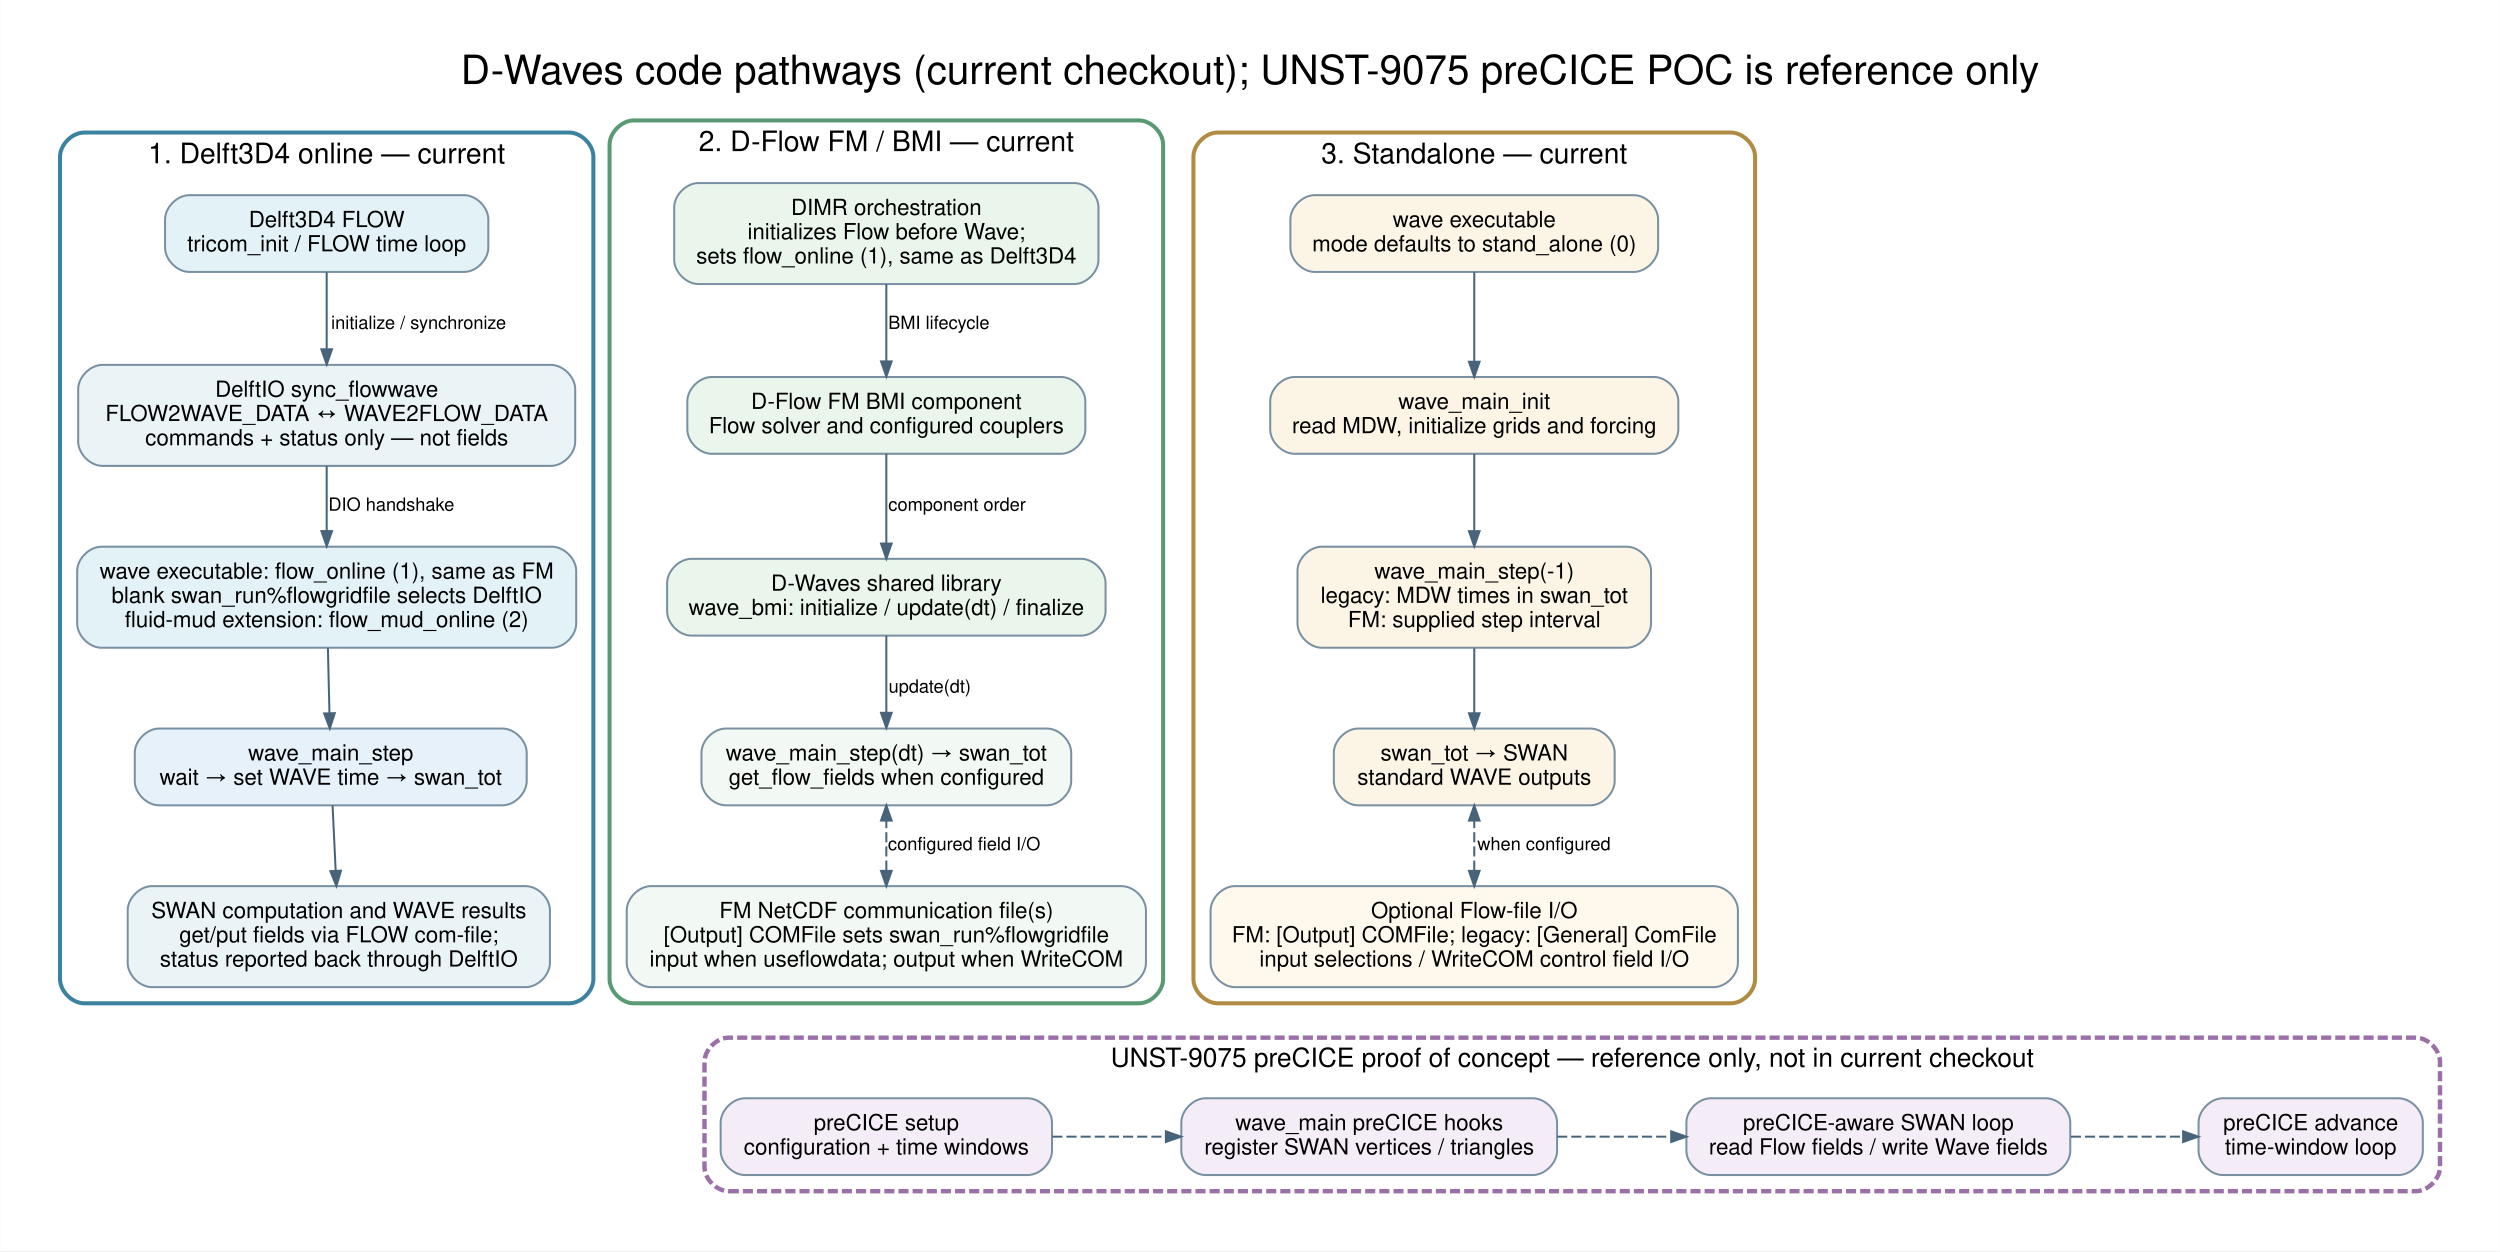
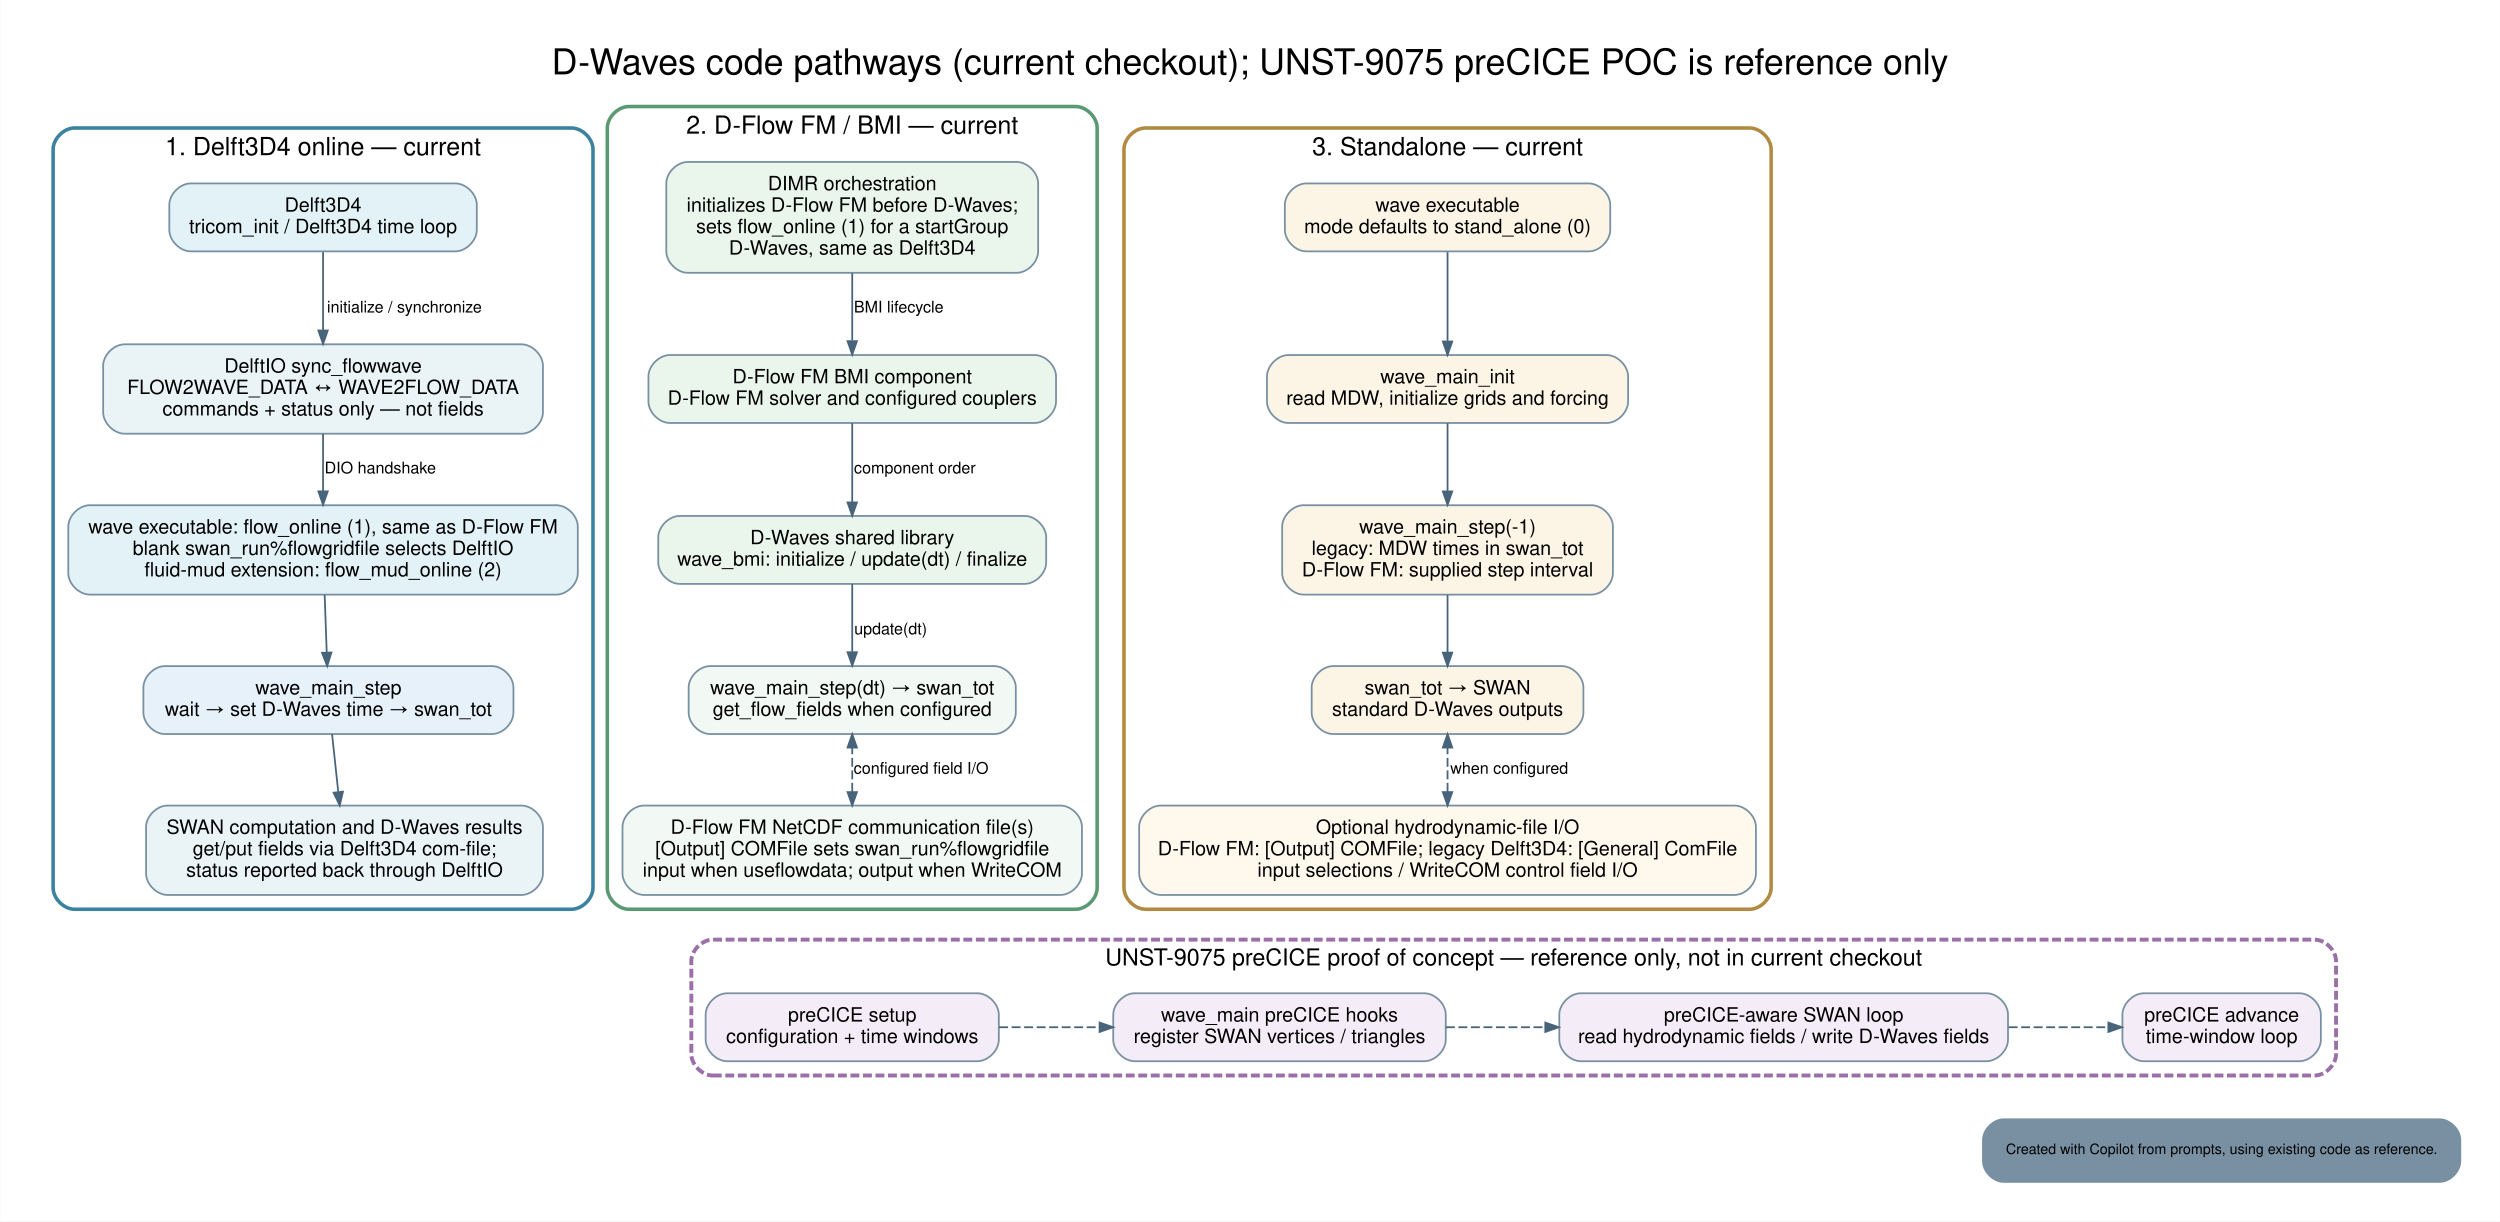
- <svg xmlns="http://www.w3.org/2000/svg" width="1237pt" height="619pt" viewBox="0.00 0.00 1237.20 619.20">
-   <g id="graph0" class="graph" transform="scale(1 1) rotate(0) translate(21.6 597.6)">
-     <polygon fill="#ffffff" stroke="transparent" points="-21.6,21.6 -21.6,-597.6 1215.6,-597.6 1215.6,21.6 -21.6,21.6" />
-     <text text-anchor="middle" x="597" y="-556" font-family="Helvetica,sans-Serif" font-size="20.00" fill="#000000">D-Waves code pathways (current checkout); UNST-9075 preCICE POC is reference only</text>
+ <svg xmlns="http://www.w3.org/2000/svg" width="1398pt" height="683pt" viewBox="0.00 0.00 1398.20 683.20">
+   <g id="graph0" class="graph" transform="scale(1 1) rotate(0) translate(21.6 661.6)">
+     <polygon fill="#ffffff" stroke="transparent" points="-21.6,21.6 -21.6,-661.6 1376.6,-661.6 1376.6,21.6 -21.6,21.6" />
+     <text text-anchor="middle" x="677.5" y="-620" font-family="Helvetica,sans-Serif" font-size="20.00" fill="#000000">D-Waves code pathways (current checkout); UNST-9075 preCICE POC is reference only</text>
    <g id="clust1" class="cluster">
-       <path fill="#ffffff" stroke="#3b82a0" stroke-width="2" d="M20,-101C20,-101 260,-101 260,-101 266,-101 272,-107 272,-113 272,-113 272,-520 272,-520 272,-526 266,-532 260,-532 260,-532 20,-532 20,-532 14,-532 8,-526 8,-520 8,-520 8,-113 8,-113 8,-107 14,-101 20,-101" />
-       <text text-anchor="middle" x="140" y="-516.8" font-family="Helvetica,sans-Serif" font-size="14.00" fill="#000000">1. Delft3D4 online — current</text>
+       <path fill="#ffffff" stroke="#3b82a0" stroke-width="2" d="M20,-153C20,-153 298,-153 298,-153 304,-153 310,-159 310,-165 310,-165 310,-578 310,-578 310,-584 304,-590 298,-590 298,-590 20,-590 20,-590 14,-590 8,-584 8,-578 8,-578 8,-165 8,-165 8,-159 14,-153 20,-153" />
+       <text text-anchor="middle" x="159" y="-574.8" font-family="Helvetica,sans-Serif" font-size="14.00" fill="#000000">1. Delft3D4 online — current</text>
    </g>
    <g id="clust2" class="cluster">
-       <path fill="#ffffff" stroke="#5a9a72" stroke-width="2" d="M292,-101C292,-101 542,-101 542,-101 548,-101 554,-107 554,-113 554,-113 554,-526 554,-526 554,-532 548,-538 542,-538 542,-538 292,-538 292,-538 286,-538 280,-532 280,-526 280,-526 280,-113 280,-113 280,-107 286,-101 292,-101" />
-       <text text-anchor="middle" x="417" y="-522.8" font-family="Helvetica,sans-Serif" font-size="14.00" fill="#000000">2. D-Flow FM / BMI — current</text>
+       <path fill="#ffffff" stroke="#5a9a72" stroke-width="2" d="M330,-153C330,-153 580,-153 580,-153 586,-153 592,-159 592,-165 592,-165 592,-590 592,-590 592,-596 586,-602 580,-602 580,-602 330,-602 330,-602 324,-602 318,-596 318,-590 318,-590 318,-165 318,-165 318,-159 324,-153 330,-153" />
+       <text text-anchor="middle" x="455" y="-586.8" font-family="Helvetica,sans-Serif" font-size="14.00" fill="#000000">2. D-Flow FM / BMI — current</text>
    </g>
    <g id="clust3" class="cluster">
-       <path fill="#ffffff" stroke="#b28b42" stroke-width="2" d="M581,-101C581,-101 835,-101 835,-101 841,-101 847,-107 847,-113 847,-113 847,-520 847,-520 847,-526 841,-532 835,-532 835,-532 581,-532 581,-532 575,-532 569,-526 569,-520 569,-520 569,-113 569,-113 569,-107 575,-101 581,-101" />
-       <text text-anchor="middle" x="708" y="-516.8" font-family="Helvetica,sans-Serif" font-size="14.00" fill="#000000">3. Standalone — current</text>
+       <path fill="#ffffff" stroke="#b28b42" stroke-width="2" d="M619,-153C619,-153 957,-153 957,-153 963,-153 969,-159 969,-165 969,-165 969,-578 969,-578 969,-584 963,-590 957,-590 957,-590 619,-590 619,-590 613,-590 607,-584 607,-578 607,-578 607,-165 607,-165 607,-159 613,-153 619,-153" />
+       <text text-anchor="middle" x="788" y="-574.8" font-family="Helvetica,sans-Serif" font-size="14.00" fill="#000000">3. Standalone — current</text>
    </g>
    <g id="clust4" class="cluster">
-       <path fill="#ffffff" stroke="#9b70a8" stroke-width="2.2" stroke-dasharray="5,2" d="M339,-8C339,-8 1174,-8 1174,-8 1180,-8 1186,-14 1186,-20 1186,-20 1186,-72 1186,-72 1186,-78 1180,-84 1174,-84 1174,-84 339,-84 339,-84 333,-84 327,-78 327,-72 327,-72 327,-20 327,-20 327,-14 333,-8 339,-8" />
-       <text text-anchor="middle" x="756.5" y="-69.6" font-family="Helvetica,sans-Serif" font-size="13.00" fill="#000000">UNST-9075 preCICE proof of concept — reference only, not in current checkout</text>
+       <path fill="#ffffff" stroke="#9b70a8" stroke-width="2.2" stroke-dasharray="5,2" d="M377,-60C377,-60 1273,-60 1273,-60 1279,-60 1285,-66 1285,-72 1285,-72 1285,-124 1285,-124 1285,-130 1279,-136 1273,-136 1273,-136 377,-136 377,-136 371,-136 365,-130 365,-124 365,-124 365,-72 365,-72 365,-66 371,-60 377,-60" />
+       <text text-anchor="middle" x="825" y="-121.6" font-family="Helvetica,sans-Serif" font-size="13.00" fill="#000000">UNST-9075 preCICE proof of concept — reference only, not in current checkout</text>
    </g>
    <g id="node1" class="node">
-       <path fill="#e3f2f7" stroke="#7890a2" d="M208,-501C208,-501 72,-501 72,-501 66,-501 60,-495 60,-489 60,-489 60,-475 60,-475 60,-469 66,-463 72,-463 72,-463 208,-463 208,-463 214,-463 220,-469 220,-475 220,-475 220,-489 220,-489 220,-495 214,-501 208,-501" />
-       <text text-anchor="middle" x="140" y="-485.2" font-family="Helvetica,sans-Serif" font-size="11.00" fill="#000000">Delft3D4 FLOW</text>
-       <text text-anchor="middle" x="140" y="-473.2" font-family="Helvetica,sans-Serif" font-size="11.00" fill="#000000">tricom_init / FLOW time loop</text>
+       <path fill="#e3f2f7" stroke="#7890a2" d="M233,-559C233,-559 85,-559 85,-559 79,-559 73,-553 73,-547 73,-547 73,-533 73,-533 73,-527 79,-521 85,-521 85,-521 233,-521 233,-521 239,-521 245,-527 245,-533 245,-533 245,-547 245,-547 245,-553 239,-559 233,-559" />
+       <text text-anchor="middle" x="159" y="-543.2" font-family="Helvetica,sans-Serif" font-size="11.00" fill="#000000">Delft3D4</text>
+       <text text-anchor="middle" x="159" y="-531.2" font-family="Helvetica,sans-Serif" font-size="11.00" fill="#000000">tricom_init / Delft3D4 time loop</text>
    </g>
    <g id="node2" class="node">
-       <path fill="#eaf4f7" stroke="#7890a2" d="M251,-417C251,-417 29,-417 29,-417 23,-417 17,-411 17,-405 17,-405 17,-379 17,-379 17,-373 23,-367 29,-367 29,-367 251,-367 251,-367 257,-367 263,-373 263,-379 263,-379 263,-405 263,-405 263,-411 257,-417 251,-417" />
-       <text text-anchor="middle" x="140" y="-401.2" font-family="Helvetica,sans-Serif" font-size="11.00" fill="#000000">DelftIO sync_flowwave</text>
-       <text text-anchor="middle" x="140" y="-389.2" font-family="Helvetica,sans-Serif" font-size="11.00" fill="#000000">FLOW2WAVE_DATA ↔ WAVE2FLOW_DATA</text>
-       <text text-anchor="middle" x="140" y="-377.2" font-family="Helvetica,sans-Serif" font-size="11.00" fill="#000000">commands + status only — not fields</text>
+       <path fill="#eaf4f7" stroke="#7890a2" d="M270,-469C270,-469 48,-469 48,-469 42,-469 36,-463 36,-457 36,-457 36,-431 36,-431 36,-425 42,-419 48,-419 48,-419 270,-419 270,-419 276,-419 282,-425 282,-431 282,-431 282,-457 282,-457 282,-463 276,-469 270,-469" />
+       <text text-anchor="middle" x="159" y="-453.2" font-family="Helvetica,sans-Serif" font-size="11.00" fill="#000000">DelftIO sync_flowwave</text>
+       <text text-anchor="middle" x="159" y="-441.2" font-family="Helvetica,sans-Serif" font-size="11.00" fill="#000000">FLOW2WAVE_DATA ↔ WAVE2FLOW_DATA</text>
+       <text text-anchor="middle" x="159" y="-429.2" font-family="Helvetica,sans-Serif" font-size="11.00" fill="#000000">commands + status only — not fields</text>
    </g>
    <g id="edge1" class="edge">
-       <path fill="none" stroke="#48647a" d="M140,-462.913C140,-451.889 140,-437.717 140,-424.944" />
-       <polygon fill="#48647a" stroke="#48647a" points="142.625,-424.712 140,-417.212 137.375,-424.712 142.625,-424.712" />
-       <text text-anchor="middle" x="185.5" y="-434.8" font-family="Helvetica,sans-Serif" font-size="9.00" fill="#000000">initialize / synchronize</text>
+       <path fill="none" stroke="#48647a" d="M159,-520.573C159,-508.092 159,-491.558 159,-477.048" />
+       <polygon fill="#48647a" stroke="#48647a" points="161.625,-476.735 159,-469.235 156.375,-476.735 161.625,-476.735" />
+       <text text-anchor="middle" x="204.5" y="-486.8" font-family="Helvetica,sans-Serif" font-size="9.00" fill="#000000">initialize / synchronize</text>
    </g>
    <g id="node3" class="node">
-       <path fill="#e3f2f7" stroke="#7890a2" d="M251.5,-327C251.5,-327 28.5,-327 28.5,-327 22.5,-327 16.5,-321 16.5,-315 16.5,-315 16.5,-289 16.5,-289 16.5,-283 22.5,-277 28.5,-277 28.5,-277 251.5,-277 251.5,-277 257.5,-277 263.5,-283 263.5,-289 263.5,-289 263.5,-315 263.5,-315 263.5,-321 257.5,-327 251.5,-327" />
-       <text text-anchor="middle" x="140" y="-311.2" font-family="Helvetica,sans-Serif" font-size="11.00" fill="#000000">wave executable: flow_online (1), same as FM</text>
-       <text text-anchor="middle" x="140" y="-299.2" font-family="Helvetica,sans-Serif" font-size="11.00" fill="#000000">blank swan_run%flowgridfile selects DelftIO</text>
-       <text text-anchor="middle" x="140" y="-287.2" font-family="Helvetica,sans-Serif" font-size="11.00" fill="#000000">fluid-mud extension: flow_mud_online (2)</text>
+       <path fill="#e3f2f7" stroke="#7890a2" d="M289.5,-379C289.5,-379 28.5,-379 28.5,-379 22.5,-379 16.5,-373 16.5,-367 16.5,-367 16.5,-341 16.5,-341 16.5,-335 22.5,-329 28.5,-329 28.5,-329 289.5,-329 289.5,-329 295.5,-329 301.5,-335 301.5,-341 301.5,-341 301.5,-367 301.5,-367 301.5,-373 295.5,-379 289.5,-379" />
+       <text text-anchor="middle" x="159" y="-363.2" font-family="Helvetica,sans-Serif" font-size="11.00" fill="#000000">wave executable: flow_online (1), same as D-Flow FM</text>
+       <text text-anchor="middle" x="159" y="-351.2" font-family="Helvetica,sans-Serif" font-size="11.00" fill="#000000">blank swan_run%flowgridfile selects DelftIO</text>
+       <text text-anchor="middle" x="159" y="-339.2" font-family="Helvetica,sans-Serif" font-size="11.00" fill="#000000">fluid-mud extension: flow_mud_online (2)</text>
    </g>
    <g id="edge2" class="edge">
-       <path fill="none" stroke="#48647a" d="M140,-366.93C140,-356.969 140,-345.375 140,-334.764" />
-       <polygon fill="#48647a" stroke="#48647a" points="142.625,-334.748 140,-327.248 137.375,-334.748 142.625,-334.748" />
-       <text text-anchor="middle" x="172" y="-344.8" font-family="Helvetica,sans-Serif" font-size="9.00" fill="#000000">DIO handshake</text>
+       <path fill="none" stroke="#48647a" d="M159,-418.93C159,-408.969 159,-397.375 159,-386.764" />
+       <polygon fill="#48647a" stroke="#48647a" points="161.625,-386.748 159,-379.248 156.375,-386.748 161.625,-386.748" />
+       <text text-anchor="middle" x="191" y="-396.8" font-family="Helvetica,sans-Serif" font-size="9.00" fill="#000000">DIO handshake</text>
    </g>
    <g id="node4" class="node">
-       <path fill="#e7f1fa" stroke="#7890a2" d="M227,-237C227,-237 57,-237 57,-237 51,-237 45,-231 45,-225 45,-225 45,-211 45,-211 45,-205 51,-199 57,-199 57,-199 227,-199 227,-199 233,-199 239,-205 239,-211 239,-211 239,-225 239,-225 239,-231 233,-237 227,-237" />
-       <text text-anchor="middle" x="142" y="-221.2" font-family="Helvetica,sans-Serif" font-size="11.00" fill="#000000">wave_main_step</text>
-       <text text-anchor="middle" x="142" y="-209.2" font-family="Helvetica,sans-Serif" font-size="11.00" fill="#000000">wait → set WAVE time → swan_tot</text>
+       <path fill="#e7f1fa" stroke="#7890a2" d="M253.5,-289C253.5,-289 70.5,-289 70.5,-289 64.5,-289 58.5,-283 58.5,-277 58.5,-277 58.5,-263 58.5,-263 58.5,-257 64.5,-251 70.5,-251 70.5,-251 253.5,-251 253.5,-251 259.5,-251 265.5,-257 265.5,-263 265.5,-263 265.5,-277 265.5,-277 265.5,-283 259.5,-289 253.5,-289" />
+       <text text-anchor="middle" x="162" y="-273.2" font-family="Helvetica,sans-Serif" font-size="11.00" fill="#000000">wave_main_step</text>
+       <text text-anchor="middle" x="162" y="-261.2" font-family="Helvetica,sans-Serif" font-size="11.00" fill="#000000">wait → set D-Waves time → swan_tot</text>
    </g>
    <g id="edge3" class="edge">
-       <path fill="none" stroke="#48647a" d="M140.6,-276.797C140.842,-266.631 141.122,-254.892 141.367,-244.59" />
-       <polygon fill="#48647a" stroke="#48647a" points="143.992,-244.602 141.547,-237.041 138.744,-244.477 143.992,-244.602" />
+       <path fill="none" stroke="#48647a" d="M159.9,-328.797C160.263,-318.631 160.682,-306.892 161.05,-296.59" />
+       <polygon fill="#48647a" stroke="#48647a" points="163.675,-296.63 161.32,-289.041 158.429,-296.443 163.675,-296.63" />
    </g>
    <g id="node5" class="node">
-       <path fill="#eaf4f7" stroke="#7890a2" d="M238.5,-159C238.5,-159 53.5,-159 53.5,-159 47.5,-159 41.5,-153 41.5,-147 41.5,-147 41.5,-121 41.5,-121 41.5,-115 47.5,-109 53.5,-109 53.5,-109 238.5,-109 238.5,-109 244.5,-109 250.5,-115 250.5,-121 250.5,-121 250.5,-147 250.5,-147 250.5,-153 244.5,-159 238.5,-159" />
-       <text text-anchor="middle" x="146" y="-143.2" font-family="Helvetica,sans-Serif" font-size="11.00" fill="#000000">SWAN computation and WAVE results</text>
-       <text text-anchor="middle" x="146" y="-131.2" font-family="Helvetica,sans-Serif" font-size="11.00" fill="#000000">get/put fields via FLOW com-file;</text>
-       <text text-anchor="middle" x="146" y="-119.2" font-family="Helvetica,sans-Serif" font-size="11.00" fill="#000000">status reported back through DelftIO</text>
+       <path fill="#eaf4f7" stroke="#7890a2" d="M270,-211C270,-211 72,-211 72,-211 66,-211 60,-205 60,-199 60,-199 60,-173 60,-173 60,-167 66,-161 72,-161 72,-161 270,-161 270,-161 276,-161 282,-167 282,-173 282,-173 282,-199 282,-199 282,-205 276,-211 270,-211" />
+       <text text-anchor="middle" x="171" y="-195.2" font-family="Helvetica,sans-Serif" font-size="11.00" fill="#000000">SWAN computation and D-Waves results</text>
+       <text text-anchor="middle" x="171" y="-183.2" font-family="Helvetica,sans-Serif" font-size="11.00" fill="#000000">get/put fields via Delft3D4 com-file;</text>
+       <text text-anchor="middle" x="171" y="-171.2" font-family="Helvetica,sans-Serif" font-size="11.00" fill="#000000">status reported back through DelftIO</text>
    </g>
    <g id="edge4" class="edge">
-       <path fill="none" stroke="#48647a" d="M142.908,-198.939C143.36,-189.435 143.921,-177.67 144.439,-166.776" />
-       <polygon fill="#48647a" stroke="#48647a" points="147.073,-166.659 144.808,-159.043 141.829,-166.409 147.073,-166.659" />
+       <path fill="none" stroke="#48647a" d="M164.042,-250.939C165.06,-241.435 166.321,-229.67 167.488,-218.776" />
+       <polygon fill="#48647a" stroke="#48647a" points="170.128,-218.78 168.317,-211.043 164.908,-218.22 170.128,-218.78" />
    </g>
    <g id="node16" class="node">
-       <path fill="#f4ecf7" stroke="#7890a2" d="M487,-54C487,-54 347,-54 347,-54 341,-54 335,-48 335,-42 335,-42 335,-28 335,-28 335,-22 341,-16 347,-16 347,-16 487,-16 487,-16 493,-16 499,-22 499,-28 499,-28 499,-42 499,-42 499,-48 493,-54 487,-54" />
-       <text text-anchor="middle" x="417" y="-38.2" font-family="Helvetica,sans-Serif" font-size="11.00" fill="#000000">preCICE setup</text>
-       <text text-anchor="middle" x="417" y="-26.2" font-family="Helvetica,sans-Serif" font-size="11.00" fill="#000000">configuration + time windows</text>
+       <path fill="#f4ecf7" stroke="#7890a2" d="M525,-106C525,-106 385,-106 385,-106 379,-106 373,-100 373,-94 373,-94 373,-80 373,-80 373,-74 379,-68 385,-68 385,-68 525,-68 525,-68 531,-68 537,-74 537,-80 537,-80 537,-94 537,-94 537,-100 531,-106 525,-106" />
+       <text text-anchor="middle" x="455" y="-90.2" font-family="Helvetica,sans-Serif" font-size="11.00" fill="#000000">preCICE setup</text>
+       <text text-anchor="middle" x="455" y="-78.2" font-family="Helvetica,sans-Serif" font-size="11.00" fill="#000000">configuration + time windows</text>
    </g>
    <g id="node6" class="node">
-       <path fill="#eaf5ec" stroke="#7890a2" d="M510,-507C510,-507 324,-507 324,-507 318,-507 312,-501 312,-495 312,-495 312,-469 312,-469 312,-463 318,-457 324,-457 324,-457 510,-457 510,-457 516,-457 522,-463 522,-469 522,-469 522,-495 522,-495 522,-501 516,-507 510,-507" />
-       <text text-anchor="middle" x="417" y="-491.2" font-family="Helvetica,sans-Serif" font-size="11.00" fill="#000000">DIMR orchestration</text>
-       <text text-anchor="middle" x="417" y="-479.2" font-family="Helvetica,sans-Serif" font-size="11.00" fill="#000000">initializes Flow before Wave;</text>
-       <text text-anchor="middle" x="417" y="-467.2" font-family="Helvetica,sans-Serif" font-size="11.00" fill="#000000">sets flow_online (1), same as Delft3D4</text>
+       <path fill="#eaf5ec" stroke="#7890a2" d="M547,-571C547,-571 363,-571 363,-571 357,-571 351,-565 351,-559 351,-559 351,-521 351,-521 351,-515 357,-509 363,-509 363,-509 547,-509 547,-509 553,-509 559,-515 559,-521 559,-521 559,-559 559,-559 559,-565 553,-571 547,-571" />
+       <text text-anchor="middle" x="455" y="-555.2" font-family="Helvetica,sans-Serif" font-size="11.00" fill="#000000">DIMR orchestration</text>
+       <text text-anchor="middle" x="455" y="-543.2" font-family="Helvetica,sans-Serif" font-size="11.00" fill="#000000">initializes D-Flow FM before D-Waves;</text>
+       <text text-anchor="middle" x="455" y="-531.2" font-family="Helvetica,sans-Serif" font-size="11.00" fill="#000000">sets flow_online (1) for a startGroup</text>
+       <text text-anchor="middle" x="455" y="-519.2" font-family="Helvetica,sans-Serif" font-size="11.00" fill="#000000">D-Waves, same as Delft3D4</text>
    </g>
    <g id="node7" class="node">
-       <path fill="#eaf5ec" stroke="#7890a2" d="M503.5,-411C503.5,-411 330.5,-411 330.5,-411 324.5,-411 318.5,-405 318.5,-399 318.5,-399 318.5,-385 318.5,-385 318.5,-379 324.5,-373 330.5,-373 330.5,-373 503.5,-373 503.5,-373 509.5,-373 515.5,-379 515.5,-385 515.5,-385 515.5,-399 515.5,-399 515.5,-405 509.5,-411 503.5,-411" />
-       <text text-anchor="middle" x="417" y="-395.2" font-family="Helvetica,sans-Serif" font-size="11.00" fill="#000000">D-Flow FM BMI component</text>
-       <text text-anchor="middle" x="417" y="-383.2" font-family="Helvetica,sans-Serif" font-size="11.00" fill="#000000">Flow solver and configured couplers</text>
+       <path fill="#eaf5ec" stroke="#7890a2" d="M557,-463C557,-463 353,-463 353,-463 347,-463 341,-457 341,-451 341,-451 341,-437 341,-437 341,-431 347,-425 353,-425 353,-425 557,-425 557,-425 563,-425 569,-431 569,-437 569,-437 569,-451 569,-451 569,-457 563,-463 557,-463" />
+       <text text-anchor="middle" x="455" y="-447.2" font-family="Helvetica,sans-Serif" font-size="11.00" fill="#000000">D-Flow FM BMI component</text>
+       <text text-anchor="middle" x="455" y="-435.2" font-family="Helvetica,sans-Serif" font-size="11.00" fill="#000000">D-Flow FM solver and configured couplers</text>
    </g>
    <g id="edge5" class="edge">
-       <path fill="none" stroke="#48647a" d="M417,-456.93C417,-445.069 417,-430.892 417,-418.817" />
-       <polygon fill="#48647a" stroke="#48647a" points="419.625,-418.73 417,-411.23 414.375,-418.73 419.625,-418.73" />
-       <text text-anchor="middle" x="443" y="-434.8" font-family="Helvetica,sans-Serif" font-size="9.00" fill="#000000">BMI lifecycle</text>
+       <path fill="none" stroke="#48647a" d="M455,-508.832C455,-496.643 455,-482.797 455,-471.039" />
+       <polygon fill="#48647a" stroke="#48647a" points="457.625,-470.778 455,-463.278 452.375,-470.778 457.625,-470.778" />
+       <text text-anchor="middle" x="481" y="-486.8" font-family="Helvetica,sans-Serif" font-size="9.00" fill="#000000">BMI lifecycle</text>
    </g>
    <g id="node8" class="node">
-       <path fill="#eaf5ec" stroke="#7890a2" d="M513.5,-321C513.5,-321 320.5,-321 320.5,-321 314.5,-321 308.5,-315 308.5,-309 308.5,-309 308.5,-295 308.5,-295 308.5,-289 314.5,-283 320.5,-283 320.5,-283 513.5,-283 513.5,-283 519.5,-283 525.5,-289 525.5,-295 525.5,-295 525.5,-309 525.5,-309 525.5,-315 519.5,-321 513.5,-321" />
-       <text text-anchor="middle" x="417" y="-305.2" font-family="Helvetica,sans-Serif" font-size="11.00" fill="#000000">D-Waves shared library</text>
-       <text text-anchor="middle" x="417" y="-293.2" font-family="Helvetica,sans-Serif" font-size="11.00" fill="#000000">wave_bmi: initialize / update(dt) / finalize</text>
+       <path fill="#eaf5ec" stroke="#7890a2" d="M551.5,-373C551.5,-373 358.5,-373 358.5,-373 352.5,-373 346.5,-367 346.5,-361 346.5,-361 346.5,-347 346.5,-347 346.5,-341 352.5,-335 358.5,-335 358.5,-335 551.5,-335 551.5,-335 557.5,-335 563.5,-341 563.5,-347 563.5,-347 563.5,-361 563.5,-361 563.5,-367 557.5,-373 551.5,-373" />
+       <text text-anchor="middle" x="455" y="-357.2" font-family="Helvetica,sans-Serif" font-size="11.00" fill="#000000">D-Waves shared library</text>
+       <text text-anchor="middle" x="455" y="-345.2" font-family="Helvetica,sans-Serif" font-size="11.00" fill="#000000">wave_bmi: initialize / update(dt) / finalize</text>
    </g>
    <g id="edge6" class="edge">
-       <path fill="none" stroke="#48647a" d="M417,-372.913C417,-360.026 417,-342.839 417,-328.612" />
-       <polygon fill="#48647a" stroke="#48647a" points="419.625,-328.559 417,-321.059 414.375,-328.559 419.625,-328.559" />
-       <text text-anchor="middle" x="452" y="-344.8" font-family="Helvetica,sans-Serif" font-size="9.00" fill="#000000">component order</text>
+       <path fill="none" stroke="#48647a" d="M455,-424.913C455,-412.026 455,-394.839 455,-380.612" />
+       <polygon fill="#48647a" stroke="#48647a" points="457.625,-380.559 455,-373.059 452.375,-380.559 457.625,-380.559" />
+       <text text-anchor="middle" x="490" y="-396.8" font-family="Helvetica,sans-Serif" font-size="9.00" fill="#000000">component order</text>
    </g>
    <g id="node9" class="node">
-       <path fill="#f2f8f3" stroke="#7890a2" d="M496.5,-237C496.5,-237 337.5,-237 337.5,-237 331.5,-237 325.5,-231 325.5,-225 325.5,-225 325.5,-211 325.5,-211 325.5,-205 331.5,-199 337.5,-199 337.5,-199 496.5,-199 496.5,-199 502.5,-199 508.5,-205 508.5,-211 508.5,-211 508.5,-225 508.5,-225 508.5,-231 502.5,-237 496.5,-237" />
-       <text text-anchor="middle" x="417" y="-221.2" font-family="Helvetica,sans-Serif" font-size="11.00" fill="#000000">wave_main_step(dt) → swan_tot</text>
-       <text text-anchor="middle" x="417" y="-209.2" font-family="Helvetica,sans-Serif" font-size="11.00" fill="#000000">get_flow_fields when configured</text>
+       <path fill="#f2f8f3" stroke="#7890a2" d="M534.5,-289C534.5,-289 375.5,-289 375.5,-289 369.5,-289 363.5,-283 363.5,-277 363.5,-277 363.5,-263 363.5,-263 363.5,-257 369.5,-251 375.5,-251 375.5,-251 534.5,-251 534.5,-251 540.5,-251 546.5,-257 546.5,-263 546.5,-263 546.5,-277 546.5,-277 546.5,-283 540.5,-289 534.5,-289" />
+       <text text-anchor="middle" x="455" y="-273.2" font-family="Helvetica,sans-Serif" font-size="11.00" fill="#000000">wave_main_step(dt) → swan_tot</text>
+       <text text-anchor="middle" x="455" y="-261.2" font-family="Helvetica,sans-Serif" font-size="11.00" fill="#000000">get_flow_fields when configured</text>
    </g>
    <g id="edge7" class="edge">
-       <path fill="none" stroke="#48647a" d="M417,-282.939C417,-271.742 417,-257.406 417,-245.054" />
-       <polygon fill="#48647a" stroke="#48647a" points="419.625,-244.776 417,-237.276 414.375,-244.776 419.625,-244.776" />
-       <text text-anchor="middle" x="438.5" y="-254.8" font-family="Helvetica,sans-Serif" font-size="9.00" fill="#000000">update(dt)</text>
+       <path fill="none" stroke="#48647a" d="M455,-334.939C455,-323.742 455,-309.406 455,-297.054" />
+       <polygon fill="#48647a" stroke="#48647a" points="457.625,-296.776 455,-289.276 452.375,-296.776 457.625,-296.776" />
+       <text text-anchor="middle" x="476.5" y="-306.8" font-family="Helvetica,sans-Serif" font-size="9.00" fill="#000000">update(dt)</text>
    </g>
    <g id="node10" class="node">
-       <path fill="#f2f8f3" stroke="#7890a2" d="M533.5,-159C533.5,-159 300.5,-159 300.5,-159 294.5,-159 288.5,-153 288.5,-147 288.5,-147 288.5,-121 288.5,-121 288.5,-115 294.5,-109 300.5,-109 300.5,-109 533.5,-109 533.5,-109 539.5,-109 545.5,-115 545.5,-121 545.5,-121 545.5,-147 545.5,-147 545.5,-153 539.5,-159 533.5,-159" />
-       <text text-anchor="middle" x="417" y="-143.2" font-family="Helvetica,sans-Serif" font-size="11.00" fill="#000000">FM NetCDF communication file(s)</text>
-       <text text-anchor="middle" x="417" y="-131.2" font-family="Helvetica,sans-Serif" font-size="11.00" fill="#000000">[Output] COMFile sets swan_run%flowgridfile</text>
-       <text text-anchor="middle" x="417" y="-119.2" font-family="Helvetica,sans-Serif" font-size="11.00" fill="#000000">input when useflowdata; output when WriteCOM</text>
+       <path fill="#f2f8f3" stroke="#7890a2" d="M571.5,-211C571.5,-211 338.5,-211 338.5,-211 332.5,-211 326.5,-205 326.5,-199 326.5,-199 326.5,-173 326.5,-173 326.5,-167 332.5,-161 338.5,-161 338.5,-161 571.5,-161 571.5,-161 577.5,-161 583.5,-167 583.5,-173 583.5,-173 583.5,-199 583.5,-199 583.5,-205 577.5,-211 571.5,-211" />
+       <text text-anchor="middle" x="455" y="-195.2" font-family="Helvetica,sans-Serif" font-size="11.00" fill="#000000">D-Flow FM NetCDF communication file(s)</text>
+       <text text-anchor="middle" x="455" y="-183.2" font-family="Helvetica,sans-Serif" font-size="11.00" fill="#000000">[Output] COMFile sets swan_run%flowgridfile</text>
+       <text text-anchor="middle" x="455" y="-171.2" font-family="Helvetica,sans-Serif" font-size="11.00" fill="#000000">input when useflowdata; output when WriteCOM</text>
    </g>
    <g id="edge8" class="edge">
-       <path fill="none" stroke="#48647a" stroke-dasharray="5,2" d="M417,-166.682C417,-174.854 417,-183.521 417,-191.36" />
-       <polygon fill="#48647a" stroke="#48647a" points="419.625,-166.543 417,-159.043 414.375,-166.543 419.625,-166.543" />
-       <polygon fill="#48647a" stroke="#48647a" points="414.375,-191.439 417,-198.939 419.625,-191.439 414.375,-191.439" />
-       <text text-anchor="middle" x="455.5" y="-176.8" font-family="Helvetica,sans-Serif" font-size="9.00" fill="#000000">configured field I/O</text>
+       <path fill="none" stroke="#48647a" stroke-dasharray="5,2" d="M455,-218.682C455,-226.854 455,-235.521 455,-243.36" />
+       <polygon fill="#48647a" stroke="#48647a" points="457.625,-218.543 455,-211.043 452.375,-218.543 457.625,-218.543" />
+       <polygon fill="#48647a" stroke="#48647a" points="452.375,-243.439 455,-250.939 457.625,-243.439 452.375,-243.439" />
+       <text text-anchor="middle" x="493.5" y="-228.8" font-family="Helvetica,sans-Serif" font-size="9.00" fill="#000000">configured field I/O</text>
    </g>
    <g id="node11" class="node">
-       <path fill="#fcf5e6" stroke="#7890a2" d="M787,-501C787,-501 629,-501 629,-501 623,-501 617,-495 617,-489 617,-489 617,-475 617,-475 617,-469 623,-463 629,-463 629,-463 787,-463 787,-463 793,-463 799,-469 799,-475 799,-475 799,-489 799,-489 799,-495 793,-501 787,-501" />
-       <text text-anchor="middle" x="708" y="-485.2" font-family="Helvetica,sans-Serif" font-size="11.00" fill="#000000">wave executable</text>
-       <text text-anchor="middle" x="708" y="-473.2" font-family="Helvetica,sans-Serif" font-size="11.00" fill="#000000">mode defaults to stand_alone (0)</text>
+       <path fill="#fcf5e6" stroke="#7890a2" d="M867,-559C867,-559 709,-559 709,-559 703,-559 697,-553 697,-547 697,-547 697,-533 697,-533 697,-527 703,-521 709,-521 709,-521 867,-521 867,-521 873,-521 879,-527 879,-533 879,-533 879,-547 879,-547 879,-553 873,-559 867,-559" />
+       <text text-anchor="middle" x="788" y="-543.2" font-family="Helvetica,sans-Serif" font-size="11.00" fill="#000000">wave executable</text>
+       <text text-anchor="middle" x="788" y="-531.2" font-family="Helvetica,sans-Serif" font-size="11.00" fill="#000000">mode defaults to stand_alone (0)</text>
    </g>
    <g id="node12" class="node">
-       <path fill="#fcf5e6" stroke="#7890a2" d="M797,-411C797,-411 619,-411 619,-411 613,-411 607,-405 607,-399 607,-399 607,-385 607,-385 607,-379 613,-373 619,-373 619,-373 797,-373 797,-373 803,-373 809,-379 809,-385 809,-385 809,-399 809,-399 809,-405 803,-411 797,-411" />
-       <text text-anchor="middle" x="708" y="-395.2" font-family="Helvetica,sans-Serif" font-size="11.00" fill="#000000">wave_main_init</text>
-       <text text-anchor="middle" x="708" y="-383.2" font-family="Helvetica,sans-Serif" font-size="11.00" fill="#000000">read MDW, initialize grids and forcing</text>
+       <path fill="#fcf5e6" stroke="#7890a2" d="M877,-463C877,-463 699,-463 699,-463 693,-463 687,-457 687,-451 687,-451 687,-437 687,-437 687,-431 693,-425 699,-425 699,-425 877,-425 877,-425 883,-425 889,-431 889,-437 889,-437 889,-451 889,-451 889,-457 883,-463 877,-463" />
+       <text text-anchor="middle" x="788" y="-447.2" font-family="Helvetica,sans-Serif" font-size="11.00" fill="#000000">wave_main_init</text>
+       <text text-anchor="middle" x="788" y="-435.2" font-family="Helvetica,sans-Serif" font-size="11.00" fill="#000000">read MDW, initialize grids and forcing</text>
    </g>
    <g id="edge9" class="edge">
-       <path fill="none" stroke="#48647a" d="M708,-462.913C708,-450.026 708,-432.839 708,-418.612" />
-       <polygon fill="#48647a" stroke="#48647a" points="710.625,-418.559 708,-411.059 705.375,-418.559 710.625,-418.559" />
+       <path fill="none" stroke="#48647a" d="M788,-520.573C788,-506.296 788,-486.718 788,-470.932" />
+       <polygon fill="#48647a" stroke="#48647a" points="790.625,-470.57 788,-463.07 785.375,-470.571 790.625,-470.57" />
    </g>
    <g id="node13" class="node">
-       <path fill="#fcf5e6" stroke="#7890a2" d="M783.5,-327C783.5,-327 632.5,-327 632.5,-327 626.5,-327 620.5,-321 620.5,-315 620.5,-315 620.5,-289 620.5,-289 620.5,-283 626.5,-277 632.5,-277 632.5,-277 783.5,-277 783.5,-277 789.5,-277 795.5,-283 795.5,-289 795.5,-289 795.5,-315 795.5,-315 795.5,-321 789.5,-327 783.5,-327" />
-       <text text-anchor="middle" x="708" y="-311.2" font-family="Helvetica,sans-Serif" font-size="11.00" fill="#000000">wave_main_step(-1)</text>
-       <text text-anchor="middle" x="708" y="-299.2" font-family="Helvetica,sans-Serif" font-size="11.00" fill="#000000">legacy: MDW times in swan_tot</text>
-       <text text-anchor="middle" x="708" y="-287.2" font-family="Helvetica,sans-Serif" font-size="11.00" fill="#000000">FM: supplied step interval</text>
+       <path fill="#fcf5e6" stroke="#7890a2" d="M868.5,-379C868.5,-379 707.5,-379 707.5,-379 701.5,-379 695.5,-373 695.5,-367 695.5,-367 695.5,-341 695.5,-341 695.5,-335 701.5,-329 707.5,-329 707.5,-329 868.5,-329 868.5,-329 874.5,-329 880.5,-335 880.5,-341 880.5,-341 880.5,-367 880.5,-367 880.5,-373 874.5,-379 868.5,-379" />
+       <text text-anchor="middle" x="788" y="-363.2" font-family="Helvetica,sans-Serif" font-size="11.00" fill="#000000">wave_main_step(-1)</text>
+       <text text-anchor="middle" x="788" y="-351.2" font-family="Helvetica,sans-Serif" font-size="11.00" fill="#000000">legacy: MDW times in swan_tot</text>
+       <text text-anchor="middle" x="788" y="-339.2" font-family="Helvetica,sans-Serif" font-size="11.00" fill="#000000">D-Flow FM: supplied step interval</text>
    </g>
    <g id="edge10" class="edge">
-       <path fill="none" stroke="#48647a" d="M708,-372.913C708,-361.889 708,-347.717 708,-334.944" />
-       <polygon fill="#48647a" stroke="#48647a" points="710.625,-334.712 708,-327.212 705.375,-334.712 710.625,-334.712" />
+       <path fill="none" stroke="#48647a" d="M788,-424.913C788,-413.889 788,-399.717 788,-386.944" />
+       <polygon fill="#48647a" stroke="#48647a" points="790.625,-386.712 788,-379.212 785.375,-386.712 790.625,-386.712" />
    </g>
    <g id="node14" class="node">
-       <path fill="#fcf5e6" stroke="#7890a2" d="M765.5,-237C765.5,-237 650.5,-237 650.5,-237 644.5,-237 638.5,-231 638.5,-225 638.5,-225 638.5,-211 638.5,-211 638.5,-205 644.5,-199 650.5,-199 650.5,-199 765.5,-199 765.5,-199 771.5,-199 777.5,-205 777.5,-211 777.5,-211 777.5,-225 777.5,-225 777.5,-231 771.5,-237 765.5,-237" />
-       <text text-anchor="middle" x="708" y="-221.2" font-family="Helvetica,sans-Serif" font-size="11.00" fill="#000000">swan_tot → SWAN</text>
-       <text text-anchor="middle" x="708" y="-209.2" font-family="Helvetica,sans-Serif" font-size="11.00" fill="#000000">standard WAVE outputs</text>
+       <path fill="#fcf5e6" stroke="#7890a2" d="M852,-289C852,-289 724,-289 724,-289 718,-289 712,-283 712,-277 712,-277 712,-263 712,-263 712,-257 718,-251 724,-251 724,-251 852,-251 852,-251 858,-251 864,-257 864,-263 864,-263 864,-277 864,-277 864,-283 858,-289 852,-289" />
+       <text text-anchor="middle" x="788" y="-273.2" font-family="Helvetica,sans-Serif" font-size="11.00" fill="#000000">swan_tot → SWAN</text>
+       <text text-anchor="middle" x="788" y="-261.2" font-family="Helvetica,sans-Serif" font-size="11.00" fill="#000000">standard D-Waves outputs</text>
    </g>
    <g id="edge11" class="edge">
-       <path fill="none" stroke="#48647a" d="M708,-276.797C708,-266.631 708,-254.892 708,-244.59" />
-       <polygon fill="#48647a" stroke="#48647a" points="710.625,-244.541 708,-237.041 705.375,-244.541 710.625,-244.541" />
+       <path fill="none" stroke="#48647a" d="M788,-328.797C788,-318.631 788,-306.892 788,-296.59" />
+       <polygon fill="#48647a" stroke="#48647a" points="790.625,-296.541 788,-289.041 785.375,-296.541 790.625,-296.541" />
    </g>
    <g id="node15" class="node">
-       <path fill="#fff9ed" stroke="#7890a2" d="M826.5,-159C826.5,-159 589.5,-159 589.5,-159 583.5,-159 577.5,-153 577.5,-147 577.5,-147 577.5,-121 577.5,-121 577.5,-115 583.5,-109 589.5,-109 589.5,-109 826.5,-109 826.5,-109 832.5,-109 838.5,-115 838.5,-121 838.5,-121 838.5,-147 838.5,-147 838.5,-153 832.5,-159 826.5,-159" />
-       <text text-anchor="middle" x="708" y="-143.2" font-family="Helvetica,sans-Serif" font-size="11.00" fill="#000000">Optional Flow-file I/O</text>
-       <text text-anchor="middle" x="708" y="-131.2" font-family="Helvetica,sans-Serif" font-size="11.00" fill="#000000">FM: [Output] COMFile; legacy: [General] ComFile</text>
-       <text text-anchor="middle" x="708" y="-119.2" font-family="Helvetica,sans-Serif" font-size="11.00" fill="#000000">input selections / WriteCOM control field I/O</text>
+       <path fill="#fff9ed" stroke="#7890a2" d="M948.5,-211C948.5,-211 627.5,-211 627.5,-211 621.5,-211 615.5,-205 615.5,-199 615.5,-199 615.5,-173 615.5,-173 615.5,-167 621.5,-161 627.5,-161 627.5,-161 948.5,-161 948.5,-161 954.5,-161 960.5,-167 960.5,-173 960.5,-173 960.5,-199 960.5,-199 960.5,-205 954.5,-211 948.5,-211" />
+       <text text-anchor="middle" x="788" y="-195.2" font-family="Helvetica,sans-Serif" font-size="11.00" fill="#000000">Optional hydrodynamic-file I/O</text>
+       <text text-anchor="middle" x="788" y="-183.2" font-family="Helvetica,sans-Serif" font-size="11.00" fill="#000000">D-Flow FM: [Output] COMFile; legacy Delft3D4: [General] ComFile</text>
+       <text text-anchor="middle" x="788" y="-171.2" font-family="Helvetica,sans-Serif" font-size="11.00" fill="#000000">input selections / WriteCOM control field I/O</text>
    </g>
    <g id="edge12" class="edge">
-       <path fill="none" stroke="#48647a" stroke-dasharray="5,2" d="M708,-166.682C708,-174.854 708,-183.521 708,-191.36" />
-       <polygon fill="#48647a" stroke="#48647a" points="710.625,-166.543 708,-159.043 705.375,-166.543 710.625,-166.543" />
-       <polygon fill="#48647a" stroke="#48647a" points="705.375,-191.439 708,-198.939 710.625,-191.439 705.375,-191.439" />
-       <text text-anchor="middle" x="742.5" y="-176.8" font-family="Helvetica,sans-Serif" font-size="9.00" fill="#000000">when configured</text>
+       <path fill="none" stroke="#48647a" stroke-dasharray="5,2" d="M788,-218.682C788,-226.854 788,-235.521 788,-243.36" />
+       <polygon fill="#48647a" stroke="#48647a" points="790.625,-218.543 788,-211.043 785.375,-218.543 790.625,-218.543" />
+       <polygon fill="#48647a" stroke="#48647a" points="785.375,-243.439 788,-250.939 790.625,-243.439 785.375,-243.439" />
+       <text text-anchor="middle" x="822.5" y="-228.8" font-family="Helvetica,sans-Serif" font-size="9.00" fill="#000000">when configured</text>
    </g>
    <g id="node17" class="node">
-       <path fill="#f4ecf7" stroke="#7890a2" d="M737,-54C737,-54 575,-54 575,-54 569,-54 563,-48 563,-42 563,-42 563,-28 563,-28 563,-22 569,-16 575,-16 575,-16 737,-16 737,-16 743,-16 749,-22 749,-28 749,-28 749,-42 749,-42 749,-48 743,-54 737,-54" />
-       <text text-anchor="middle" x="656" y="-38.2" font-family="Helvetica,sans-Serif" font-size="11.00" fill="#000000">wave_main preCICE hooks</text>
-       <text text-anchor="middle" x="656" y="-26.2" font-family="Helvetica,sans-Serif" font-size="11.00" fill="#000000">register SWAN vertices / triangles</text>
+       <path fill="#f4ecf7" stroke="#7890a2" d="M775,-106C775,-106 613,-106 613,-106 607,-106 601,-100 601,-94 601,-94 601,-80 601,-80 601,-74 607,-68 613,-68 613,-68 775,-68 775,-68 781,-68 787,-74 787,-80 787,-80 787,-94 787,-94 787,-100 781,-106 775,-106" />
+       <text text-anchor="middle" x="694" y="-90.2" font-family="Helvetica,sans-Serif" font-size="11.00" fill="#000000">wave_main preCICE hooks</text>
+       <text text-anchor="middle" x="694" y="-78.2" font-family="Helvetica,sans-Serif" font-size="11.00" fill="#000000">register SWAN vertices / triangles</text>
    </g>
    <g id="edge13" class="edge">
-       <path fill="none" stroke="#48647a" stroke-dasharray="5,2" d="M499.156,-35C517.741,-35 536.325,-35 554.909,-35" />
-       <polygon fill="#48647a" stroke="#48647a" points="555.374,-37.625 562.874,-35 555.374,-32.375 555.374,-37.625" />
+       <path fill="none" stroke="#48647a" stroke-dasharray="5,2" d="M537.156,-87C555.741,-87 574.325,-87 592.909,-87" />
+       <polygon fill="#48647a" stroke="#48647a" points="593.374,-89.625 600.874,-87 593.374,-84.375 593.374,-89.625" />
    </g>
    <g id="node18" class="node">
-       <path fill="#f4ecf7" stroke="#7890a2" d="M991,-54C991,-54 825,-54 825,-54 819,-54 813,-48 813,-42 813,-42 813,-28 813,-28 813,-22 819,-16 825,-16 825,-16 991,-16 991,-16 997,-16 1003,-22 1003,-28 1003,-28 1003,-42 1003,-42 1003,-48 997,-54 991,-54" />
-       <text text-anchor="middle" x="908" y="-38.2" font-family="Helvetica,sans-Serif" font-size="11.00" fill="#000000">preCICE-aware SWAN loop</text>
-       <text text-anchor="middle" x="908" y="-26.2" font-family="Helvetica,sans-Serif" font-size="11.00" fill="#000000">read Flow fields / write Wave fields</text>
+       <path fill="#f4ecf7" stroke="#7890a2" d="M1089.5,-106C1089.5,-106 862.5,-106 862.5,-106 856.5,-106 850.5,-100 850.5,-94 850.5,-94 850.5,-80 850.5,-80 850.5,-74 856.5,-68 862.5,-68 862.5,-68 1089.5,-68 1089.5,-68 1095.5,-68 1101.5,-74 1101.5,-80 1101.5,-80 1101.5,-94 1101.5,-94 1101.5,-100 1095.5,-106 1089.5,-106" />
+       <text text-anchor="middle" x="976" y="-90.2" font-family="Helvetica,sans-Serif" font-size="11.00" fill="#000000">preCICE-aware SWAN loop</text>
+       <text text-anchor="middle" x="976" y="-78.2" font-family="Helvetica,sans-Serif" font-size="11.00" fill="#000000">read hydrodynamic fields / write D-Waves fields</text>
    </g>
    <g id="edge14" class="edge">
-       <path fill="none" stroke="#48647a" stroke-dasharray="5,2" d="M749.023,-35C767.679,-35 786.335,-35 804.991,-35" />
-       <polygon fill="#48647a" stroke="#48647a" points="805.487,-37.625 812.987,-35 805.487,-32.375 805.487,-37.625" />
+       <path fill="none" stroke="#48647a" stroke-dasharray="5,2" d="M787.082,-87C805.485,-87 823.888,-87 842.291,-87" />
+       <polygon fill="#48647a" stroke="#48647a" points="842.678,-89.625 850.178,-87 842.678,-84.375 842.678,-89.625" />
    </g>
    <g id="node19" class="node">
-       <path fill="#f4ecf7" stroke="#7890a2" d="M1165.5,-54C1165.5,-54 1078.5,-54 1078.5,-54 1072.5,-54 1066.5,-48 1066.5,-42 1066.5,-42 1066.5,-28 1066.5,-28 1066.5,-22 1072.5,-16 1078.5,-16 1078.5,-16 1165.5,-16 1165.5,-16 1171.5,-16 1177.5,-22 1177.5,-28 1177.5,-28 1177.5,-42 1177.5,-42 1177.5,-48 1171.5,-54 1165.5,-54" />
-       <text text-anchor="middle" x="1122" y="-38.2" font-family="Helvetica,sans-Serif" font-size="11.00" fill="#000000">preCICE advance</text>
-       <text text-anchor="middle" x="1122" y="-26.2" font-family="Helvetica,sans-Serif" font-size="11.00" fill="#000000">time-window loop</text>
+       <path fill="#f4ecf7" stroke="#7890a2" d="M1264.5,-106C1264.5,-106 1177.5,-106 1177.5,-106 1171.5,-106 1165.5,-100 1165.5,-94 1165.5,-94 1165.5,-80 1165.5,-80 1165.5,-74 1171.5,-68 1177.5,-68 1177.5,-68 1264.5,-68 1264.5,-68 1270.5,-68 1276.5,-74 1276.5,-80 1276.5,-80 1276.5,-94 1276.5,-94 1276.5,-100 1270.5,-106 1264.5,-106" />
+       <text text-anchor="middle" x="1221" y="-90.2" font-family="Helvetica,sans-Serif" font-size="11.00" fill="#000000">preCICE advance</text>
+       <text text-anchor="middle" x="1221" y="-78.2" font-family="Helvetica,sans-Serif" font-size="11.00" fill="#000000">time-window loop</text>
    </g>
    <g id="edge15" class="edge">
-       <path fill="none" stroke="#48647a" stroke-dasharray="5,2" d="M1003.297,-35C1021.69,-35 1040.082,-35 1058.475,-35" />
-       <polygon fill="#48647a" stroke="#48647a" points="1058.858,-37.625 1066.358,-35 1058.858,-32.375 1058.858,-37.625" />
+       <path fill="none" stroke="#48647a" stroke-dasharray="5,2" d="M1101.85,-87C1120.312,-87 1138.774,-87 1157.236,-87" />
+       <polygon fill="#48647a" stroke="#48647a" points="1157.648,-89.625 1165.148,-87 1157.648,-84.375 1157.648,-89.625" />
+     </g>
+     <g id="node20" class="node">
+       <path fill="#7890a2" stroke="transparent" d="M1343,-36C1343,-36 1099,-36 1099,-36 1093,-36 1087,-30 1087,-24 1087,-24 1087,-12 1087,-12 1087,-6 1093,0 1099,0 1099,0 1343,0 1343,0 1349,0 1355,-6 1355,-12 1355,-12 1355,-24 1355,-24 1355,-30 1349,-36 1343,-36" />
+       <text text-anchor="middle" x="1221" y="-16.1" font-family="Helvetica,sans-Serif" font-size="8.00" fill="#000000">Created with Copilot from prompts, using existing code as reference.</text>
    </g>
  </g>
</svg>
